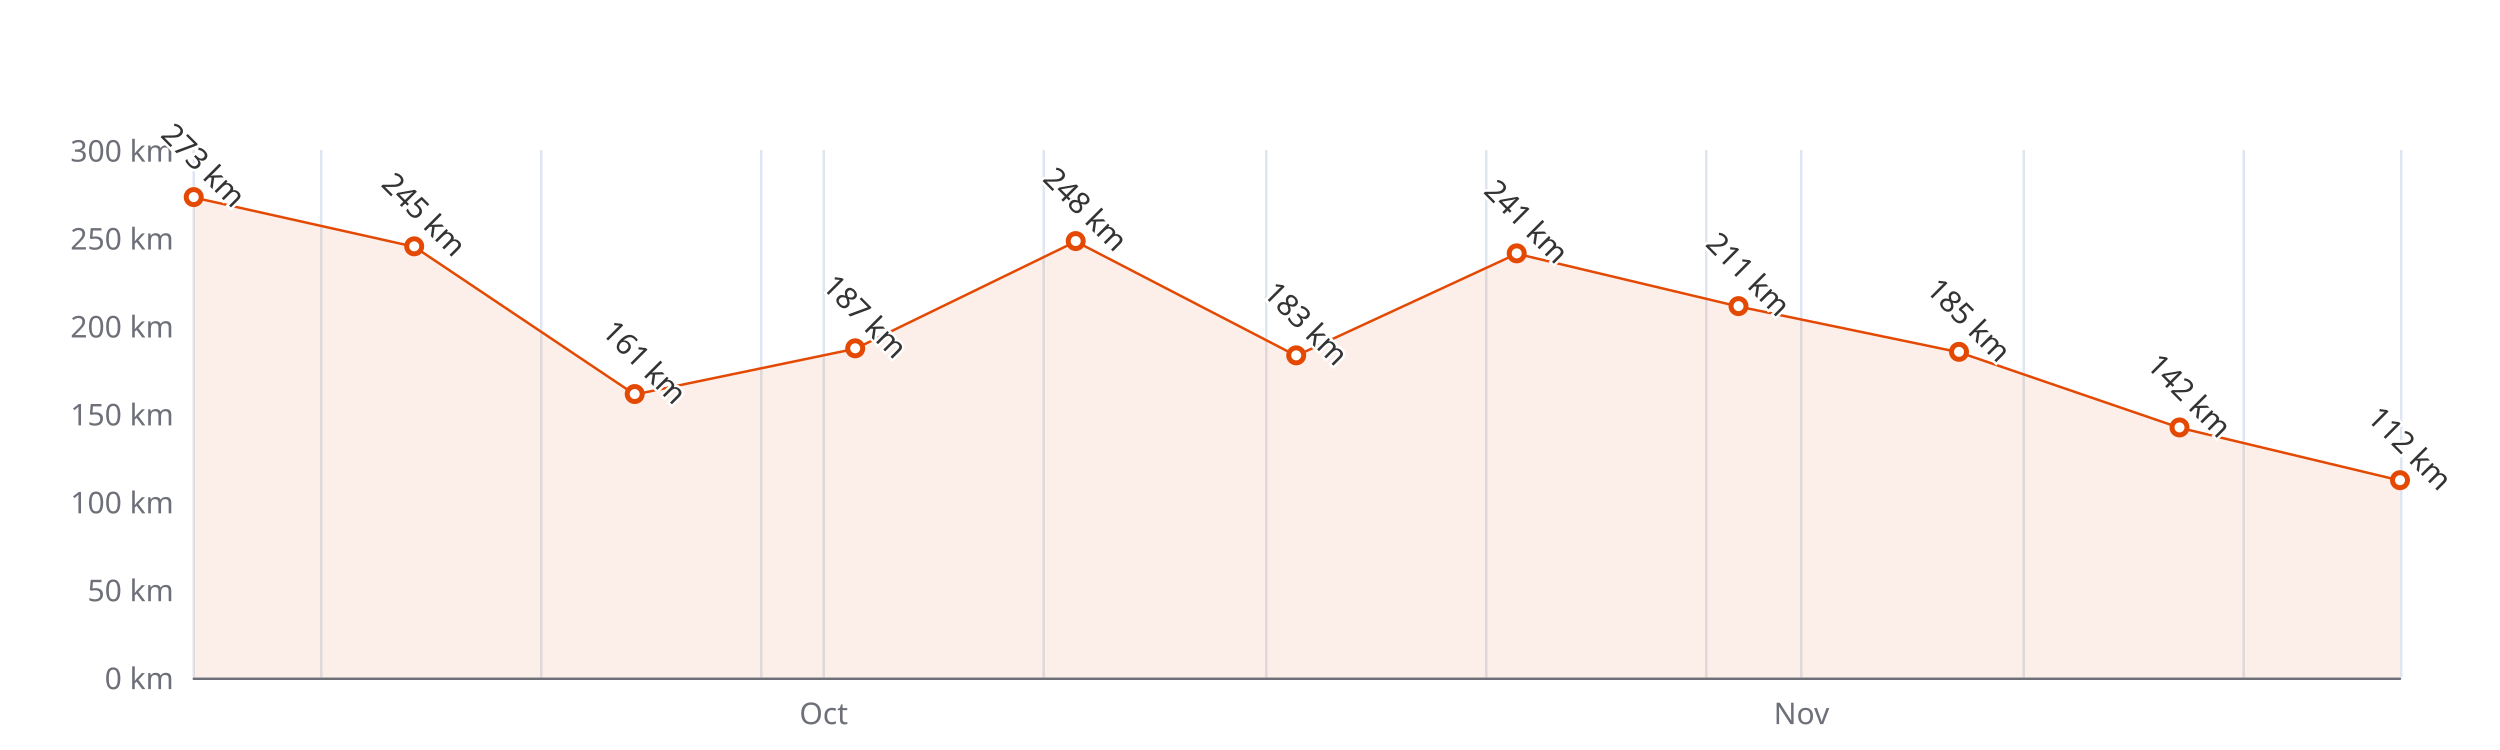
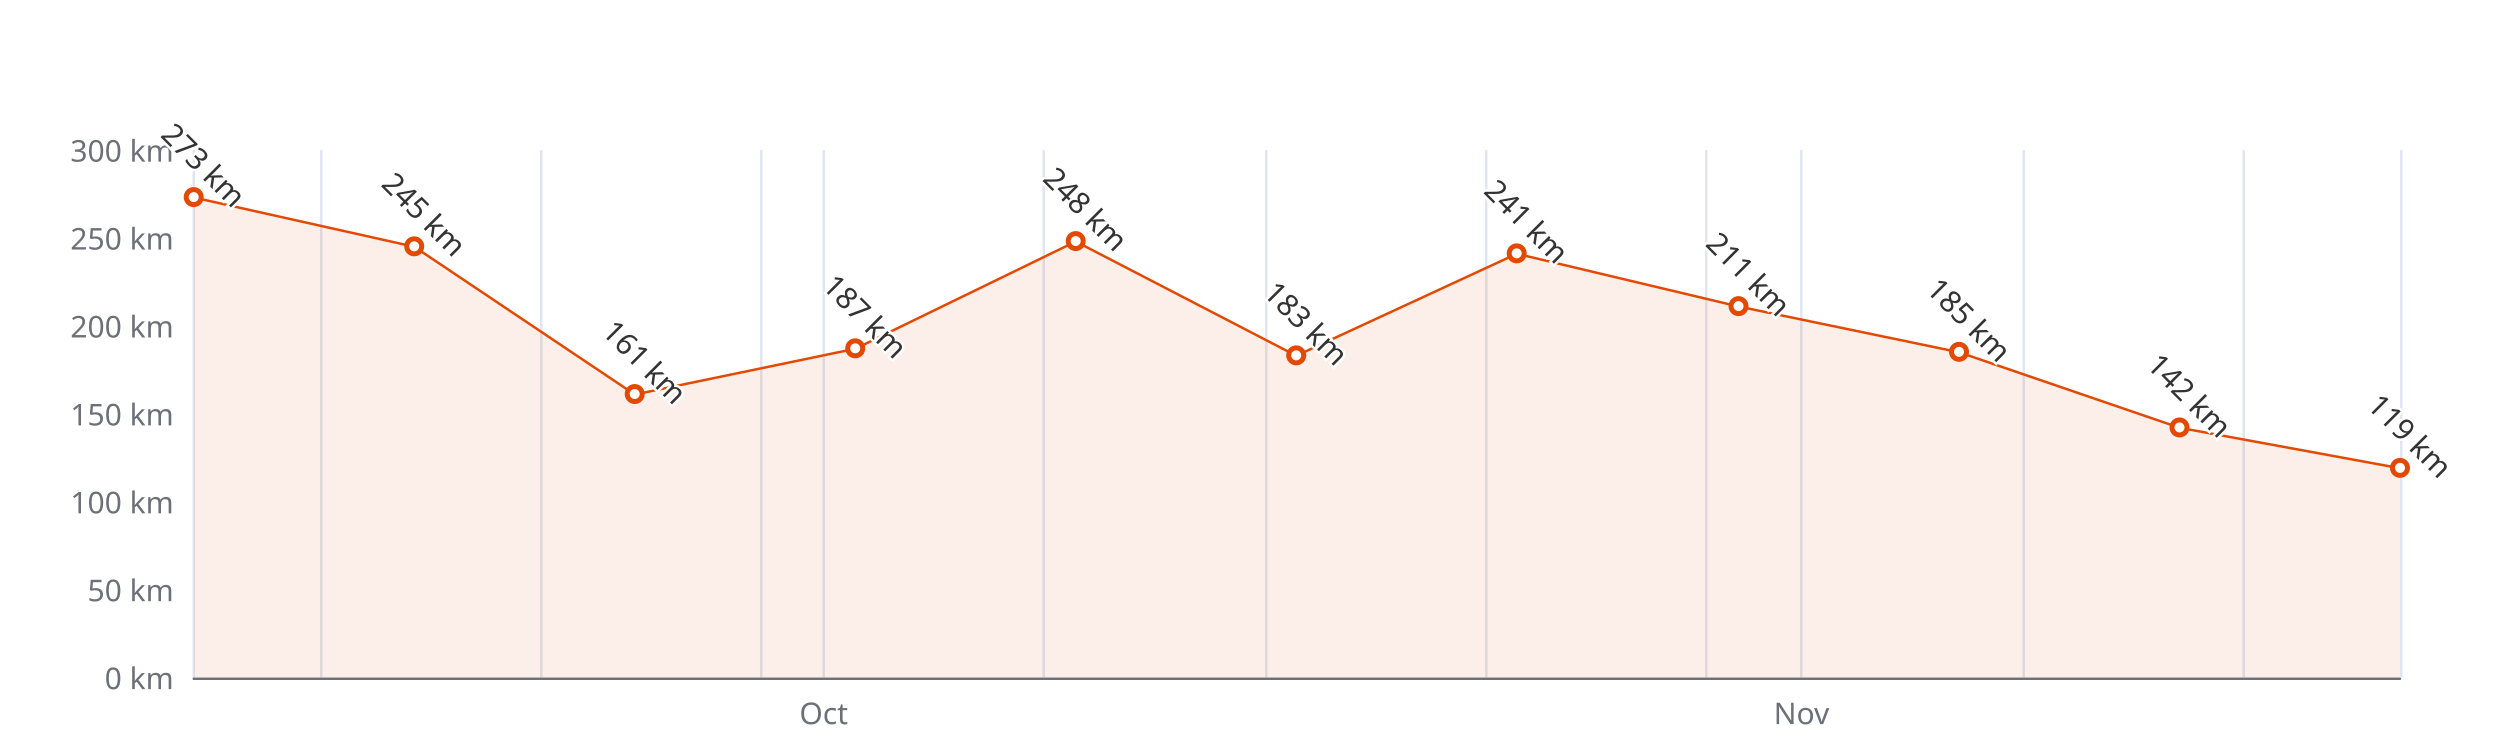
<svg xmlns="http://www.w3.org/2000/svg" width="1000" height="300" version="1.1" baseProfile="full" viewBox="0 0 1000 300">
  <rect width="1000" height="300" x="0" y="0" id="0" fill="#ffffff" />
  <path d="M77.5 60L77.5 271" fill="none" stroke="#E0E6F1" />
  <path d="M128.5 60L128.5 271" fill="none" stroke="#E0E6F1" />
  <path d="M216.5 60L216.5 271" fill="none" stroke="#E0E6F1" />
  <path d="M304.5 60L304.5 271" fill="none" stroke="#E0E6F1" />
  <path d="M329.5 60L329.5 271" fill="none" stroke="#E0E6F1" />
  <path d="M417.5 60L417.5 271" fill="none" stroke="#E0E6F1" />
  <path d="M506.5 60L506.5 271" fill="none" stroke="#E0E6F1" />
  <path d="M594.5 60L594.5 271" fill="none" stroke="#E0E6F1" />
  <path d="M682.5 60L682.5 271" fill="none" stroke="#E0E6F1" />
  <path d="M720.5 60L720.5 271" fill="none" stroke="#E0E6F1" />
  <path d="M809.5 60L809.5 271" fill="none" stroke="#E0E6F1" />
  <path d="M897.5 60L897.5 271" fill="none" stroke="#E0E6F1" />
  <path d="M960.5 60L960.5 271" fill="none" stroke="#E0E6F1" />
  <path d="M77.5 271.5L960 271.5" fill="none" stroke="#6E7079" stroke-linecap="round" />
  <text dominant-baseline="central" text-anchor="end" style="font-size:12px;font-family:sans-serif;" xml:space="preserve" transform="translate(69.48 271)" fill="#6E7079">0 km</text>
  <text dominant-baseline="central" text-anchor="end" style="font-size:12px;font-family:sans-serif;" xml:space="preserve" transform="translate(69.48 235.8333)" fill="#6E7079">50 km</text>
  <text dominant-baseline="central" text-anchor="end" style="font-size:12px;font-family:sans-serif;" xml:space="preserve" transform="translate(69.48 200.6667)" fill="#6E7079">100 km</text>
  <text dominant-baseline="central" text-anchor="end" style="font-size:12px;font-family:sans-serif;" xml:space="preserve" transform="translate(69.48 165.5)" fill="#6E7079">150 km</text>
  <text dominant-baseline="central" text-anchor="end" style="font-size:12px;font-family:sans-serif;" xml:space="preserve" transform="translate(69.48 130.3333)" fill="#6E7079">200 km</text>
  <text dominant-baseline="central" text-anchor="end" style="font-size:12px;font-family:sans-serif;" xml:space="preserve" transform="translate(69.48 95.1667)" fill="#6E7079">250 km</text>
  <text dominant-baseline="central" text-anchor="end" style="font-size:12px;font-family:sans-serif;" xml:space="preserve" transform="translate(69.48 60)" fill="#6E7079">300 km</text>
  <text dominant-baseline="central" text-anchor="middle" style="font: normal normal 12px sans-serif" y="6" transform="translate(329.4786 279)" fill="#6E7079">Oct</text>
  <text dominant-baseline="central" text-anchor="middle" style="font: normal normal 12px sans-serif" y="6" transform="translate(720.6014 279)" fill="#6E7079">Nov</text>
  <g clip-path="url(#zr4-c0)">
-     <path d="M77.5 79L165.7 98.7L253.9 157.8L342.1 139.5L430.3 96.6L518.5 142.3L606.7 101.5L695.4 122.6L783.6 140.9L871.8 171.1L960 192.2L960 271L871.8 271L783.6 271L695.4 271L606.7 271L518.5 271L430.3 271L342.1 271L253.9 271L165.7 271L77.5 271Z" fill="rgb(227,73,2)" fill-opacity="0.09" />
-     <path d="M77.5 79L165.7 98.7L253.9 157.8L342.1 139.5L430.3 96.6L518.5 142.3L606.7 101.5L695.4 122.6L783.6 140.9L871.8 171.1L960 192.2" fill="none" stroke="#E34902" stroke-linejoin="bevel" />
+     <path d="M77.5 79L165.7 98.7L253.9 157.8L342.1 139.5L430.3 96.6L518.5 142.3L606.7 101.5L695.4 122.6L783.6 140.9L871.8 171.1L960 187.3L960 271L871.8 271L783.6 271L695.4 271L606.7 271L518.5 271L430.3 271L342.1 271L253.9 271L165.7 271L77.5 271Z" fill="rgb(227,73,2)" fill-opacity="0.09" />
+     <path d="M77.5 79L165.7 98.7L253.9 157.8L342.1 139.5L430.3 96.6L518.5 142.3L606.7 101.5L695.4 122.6L783.6 140.9L871.8 171.1L960 187.3" fill="none" stroke="#E34902" stroke-linejoin="bevel" />
  </g>
  <path d="M1 0A1 1 0 1 1 1 -0.1A1 1 0 0 1 1 0" transform="matrix(3,0,0,3,77.48,78.99)" fill="#fff" stroke="#E34902" stroke-width="0.667" />
  <path d="M1 0A1 1 0 1 1 1 -0.1A1 1 0 0 1 1 0" transform="matrix(3,0,0,3,165.6795,98.6833)" fill="#fff" stroke="#E34902" stroke-width="0.667" />
  <path d="M1 0A1 1 0 1 1 1 -0.1A1 1 0 0 1 1 0" transform="matrix(3,0,0,3,253.879,157.7633)" fill="#fff" stroke="#E34902" stroke-width="0.667" />
  <path d="M1 0A1 1 0 1 1 1 -0.1A1 1 0 0 1 1 0" transform="matrix(3,0,0,3,342.0785,139.4767)" fill="#fff" stroke="#E34902" stroke-width="0.667" />
  <path d="M1 0A1 1 0 1 1 1 -0.1A1 1 0 0 1 1 0" transform="matrix(3,0,0,3,430.278,96.5733)" fill="#fff" stroke="#E34902" stroke-width="0.667" />
  <path d="M1 0A1 1 0 1 1 1 -0.1A1 1 0 0 1 1 0" transform="matrix(3,0,0,3,518.4775,142.29)" fill="#fff" stroke="#E34902" stroke-width="0.667" />
  <path d="M1 0A1 1 0 1 1 1 -0.1A1 1 0 0 1 1 0" transform="matrix(3,0,0,3,606.677,101.4967)" fill="#fff" stroke="#E34902" stroke-width="0.667" />
  <path d="M1 0A1 1 0 1 1 1 -0.1A1 1 0 0 1 1 0" transform="matrix(3,0,0,3,695.4015,122.5967)" fill="#fff" stroke="#E34902" stroke-width="0.667" />
  <path d="M1 0A1 1 0 1 1 1 -0.1A1 1 0 0 1 1 0" transform="matrix(3,0,0,3,783.601,140.8833)" fill="#fff" stroke="#E34902" stroke-width="0.667" />
  <path d="M1 0A1 1 0 1 1 1 -0.1A1 1 0 0 1 1 0" transform="matrix(3,0,0,3,871.8005,171.1267)" fill="#fff" stroke="#E34902" stroke-width="0.667" />
-   <path d="M1 0A1 1 0 1 1 1 -0.1A1 1 0 0 1 1 0" transform="matrix(3,0,0,3,960,192.2267)" fill="#fff" stroke="#E34902" stroke-width="0.667" />
+   <path d="M1 0A1 1 0 1 1 1 -0.1A1 1 0 0 1 1 0" transform="matrix(3,0,0,3,960,187.3033)" fill="#fff" stroke="#E34902" stroke-width="0.667" />
  <text dominant-baseline="central" text-anchor="middle" style="font-size:12px;font-family:sans-serif;" xml:space="preserve" y="-6" transform="matrix(0.707,0.707,-0.707,0.707,77.48,69.99)" fill="#333" stroke="rgb(255,255,255)" stroke-width="2" paint-order="stroke" stroke-miterlimit="2">273 km</text>
  <text dominant-baseline="central" text-anchor="middle" style="font-size:12px;font-family:sans-serif;" xml:space="preserve" y="-6" transform="matrix(0.707,0.707,-0.707,0.707,165.6795,89.6833)" fill="#333" stroke="rgb(255,255,255)" stroke-width="2" paint-order="stroke" stroke-miterlimit="2">245 km</text>
  <text dominant-baseline="central" text-anchor="middle" style="font-size:12px;font-family:sans-serif;" xml:space="preserve" y="-6" transform="matrix(0.707,0.707,-0.707,0.707,253.879,148.7633)" fill="#333" stroke="rgb(255,255,255)" stroke-width="2" paint-order="stroke" stroke-miterlimit="2">161 km</text>
  <text dominant-baseline="central" text-anchor="middle" style="font-size:12px;font-family:sans-serif;" xml:space="preserve" y="-6" transform="matrix(0.707,0.707,-0.707,0.707,342.0785,130.4767)" fill="#333" stroke="rgb(255,255,255)" stroke-width="2" paint-order="stroke" stroke-miterlimit="2">187 km</text>
  <text dominant-baseline="central" text-anchor="middle" style="font-size:12px;font-family:sans-serif;" xml:space="preserve" y="-6" transform="matrix(0.707,0.707,-0.707,0.707,430.278,87.5733)" fill="#333" stroke="rgb(255,255,255)" stroke-width="2" paint-order="stroke" stroke-miterlimit="2">248 km</text>
  <text dominant-baseline="central" text-anchor="middle" style="font-size:12px;font-family:sans-serif;" xml:space="preserve" y="-6" transform="matrix(0.707,0.707,-0.707,0.707,518.4775,133.29)" fill="#333" stroke="rgb(255,255,255)" stroke-width="2" paint-order="stroke" stroke-miterlimit="2">183 km</text>
  <text dominant-baseline="central" text-anchor="middle" style="font-size:12px;font-family:sans-serif;" xml:space="preserve" y="-6" transform="matrix(0.707,0.707,-0.707,0.707,606.677,92.4967)" fill="#333" stroke="rgb(255,255,255)" stroke-width="2" paint-order="stroke" stroke-miterlimit="2">241 km</text>
  <text dominant-baseline="central" text-anchor="middle" style="font-size:12px;font-family:sans-serif;" xml:space="preserve" y="-6" transform="matrix(0.707,0.707,-0.707,0.707,695.4015,113.5967)" fill="#333" stroke="rgb(255,255,255)" stroke-width="2" paint-order="stroke" stroke-miterlimit="2">211 km</text>
  <text dominant-baseline="central" text-anchor="middle" style="font-size:12px;font-family:sans-serif;" xml:space="preserve" y="-6" transform="matrix(0.707,0.707,-0.707,0.707,783.601,131.8833)" fill="#333" stroke="rgb(255,255,255)" stroke-width="2" paint-order="stroke" stroke-miterlimit="2">185 km</text>
  <text dominant-baseline="central" text-anchor="middle" style="font-size:12px;font-family:sans-serif;" xml:space="preserve" y="-6" transform="matrix(0.707,0.707,-0.707,0.707,871.8005,162.1267)" fill="#333" stroke="rgb(255,255,255)" stroke-width="2" paint-order="stroke" stroke-miterlimit="2">142 km</text>
-   <text dominant-baseline="central" text-anchor="middle" style="font-size:12px;font-family:sans-serif;" xml:space="preserve" y="-6" transform="matrix(0.707,0.707,-0.707,0.707,960,183.2267)" fill="#333" stroke="rgb(255,255,255)" stroke-width="2" paint-order="stroke" stroke-miterlimit="2">112 km</text>
+   <text dominant-baseline="central" text-anchor="middle" style="font-size:12px;font-family:sans-serif;" xml:space="preserve" y="-6" transform="matrix(0.707,0.707,-0.707,0.707,960,178.3033)" fill="#333" stroke="rgb(255,255,255)" stroke-width="2" paint-order="stroke" stroke-miterlimit="2">119 km</text>
  <defs>
    <clipPath id="zr4-c0">
      <path d="M76 59.5l884 0l0 212l-884 0Z" fill="#000" />
    </clipPath>
  </defs>
</svg>
